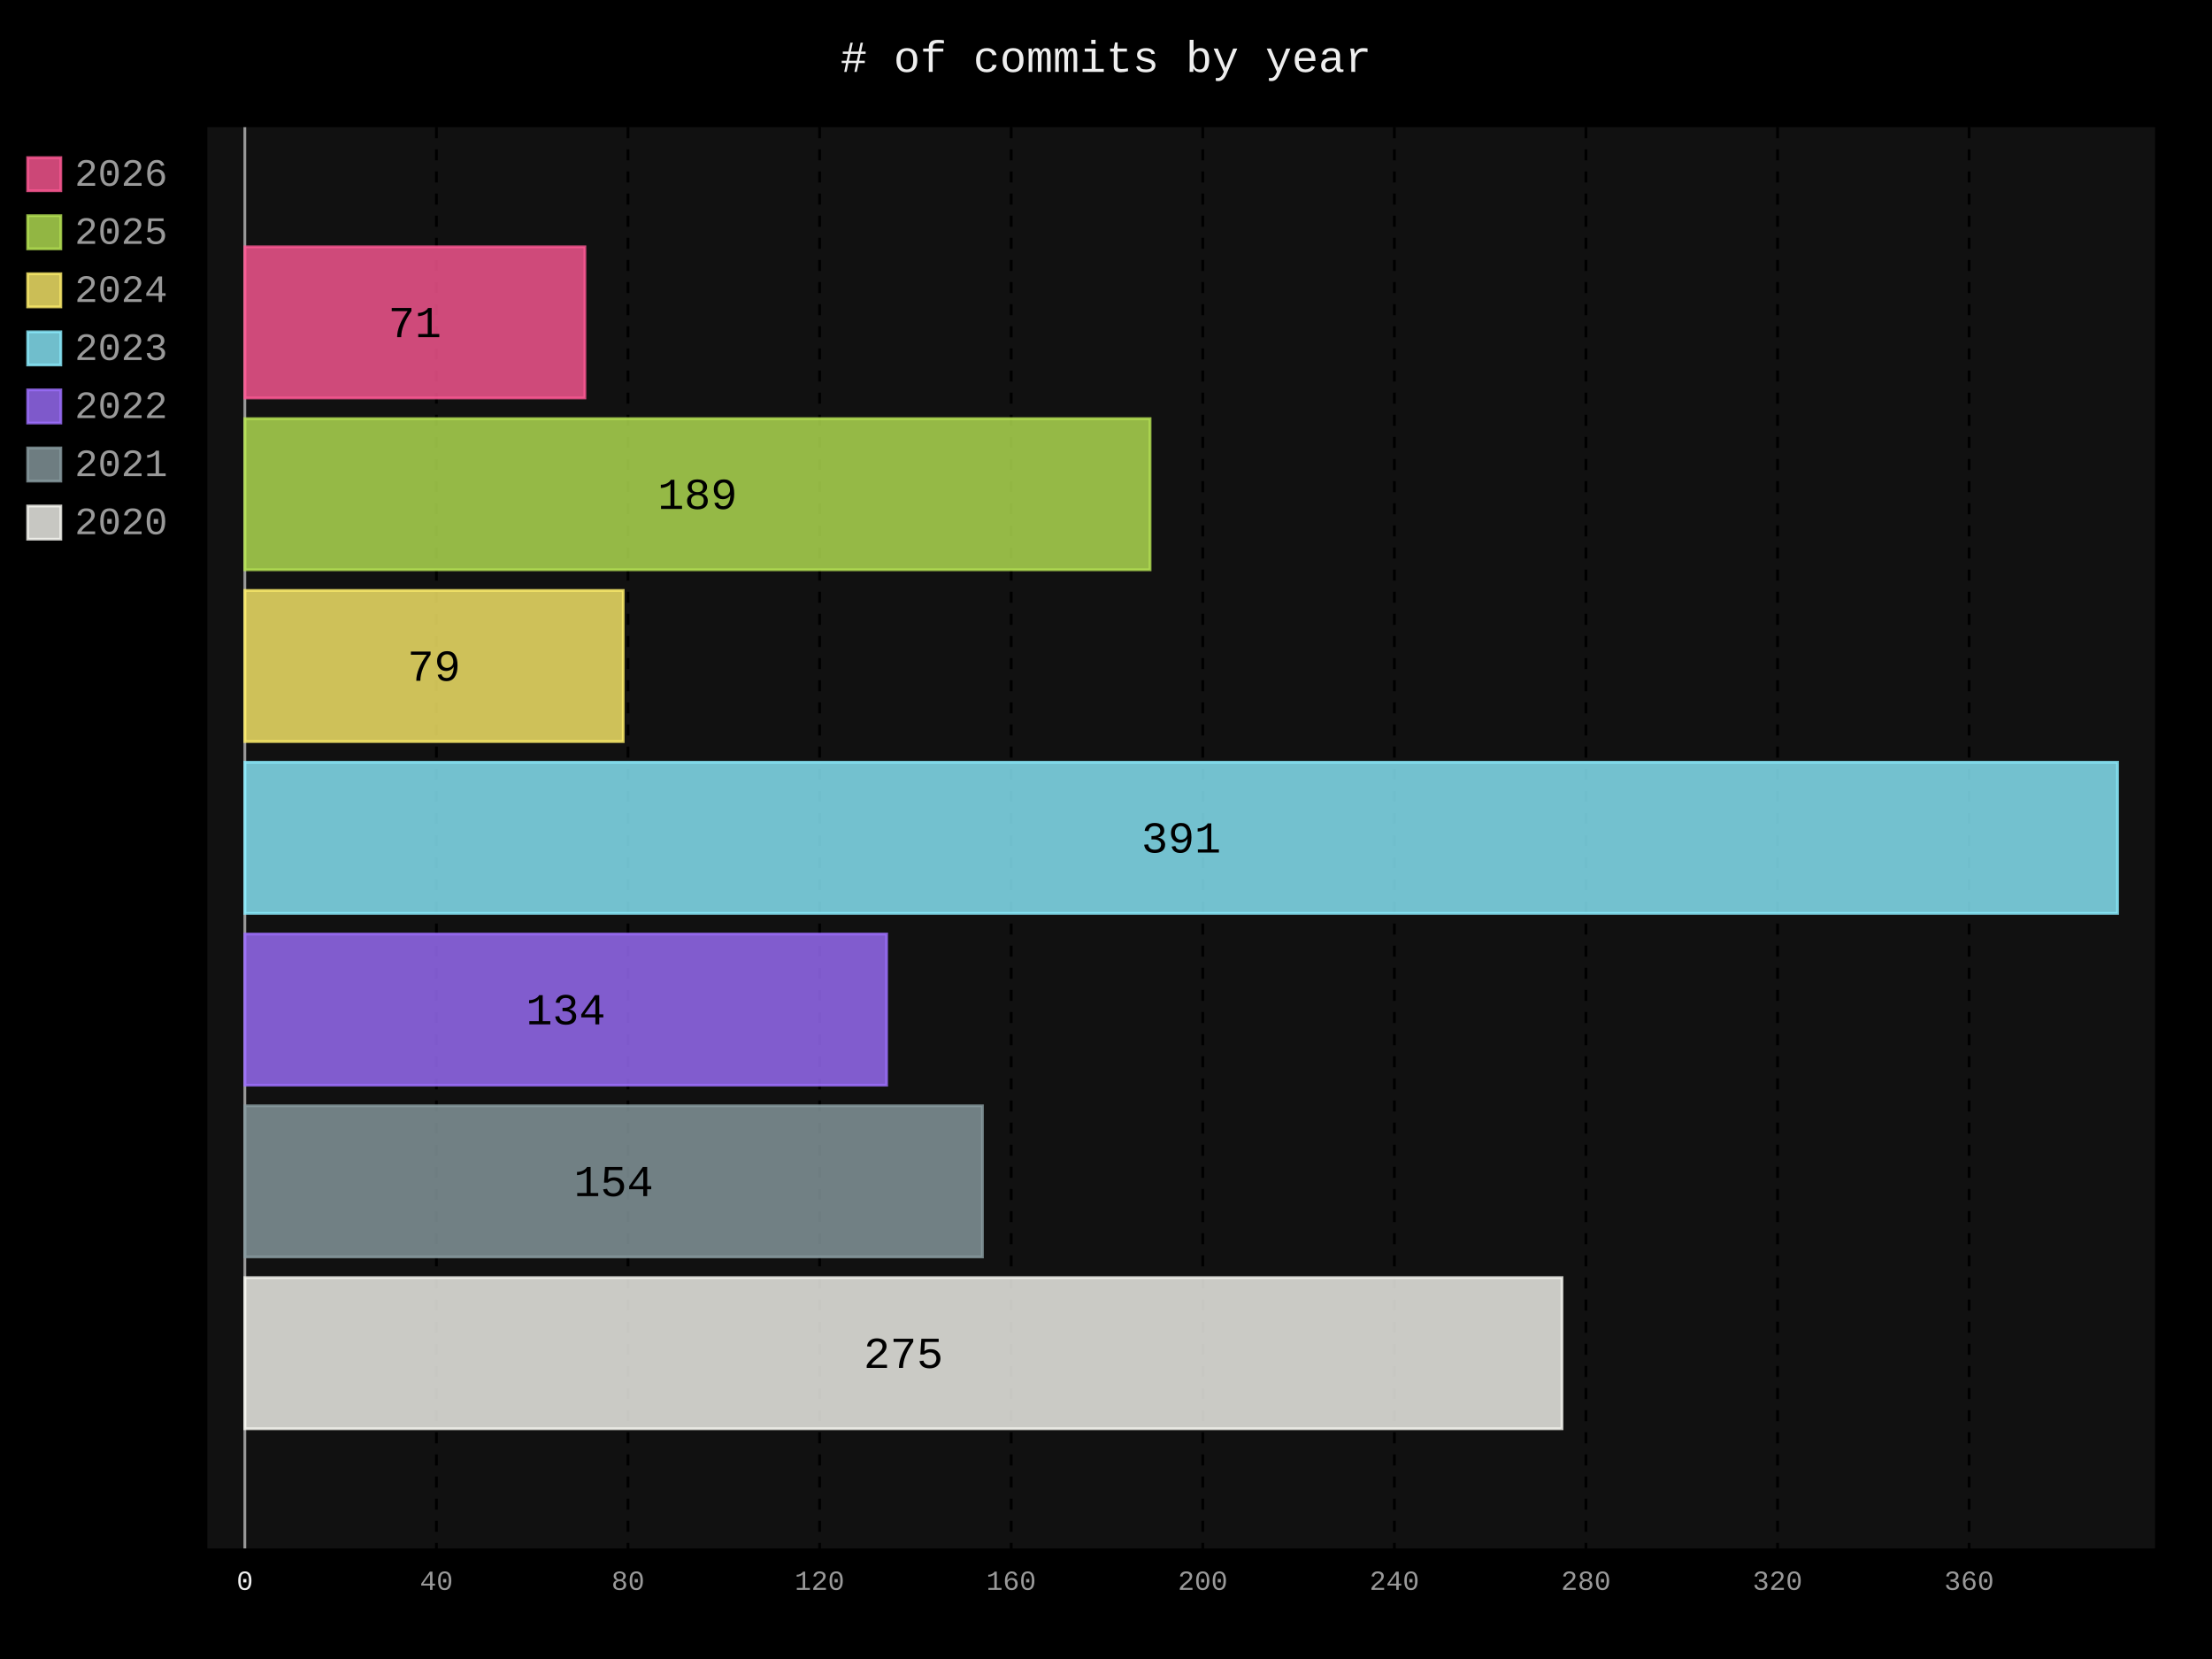
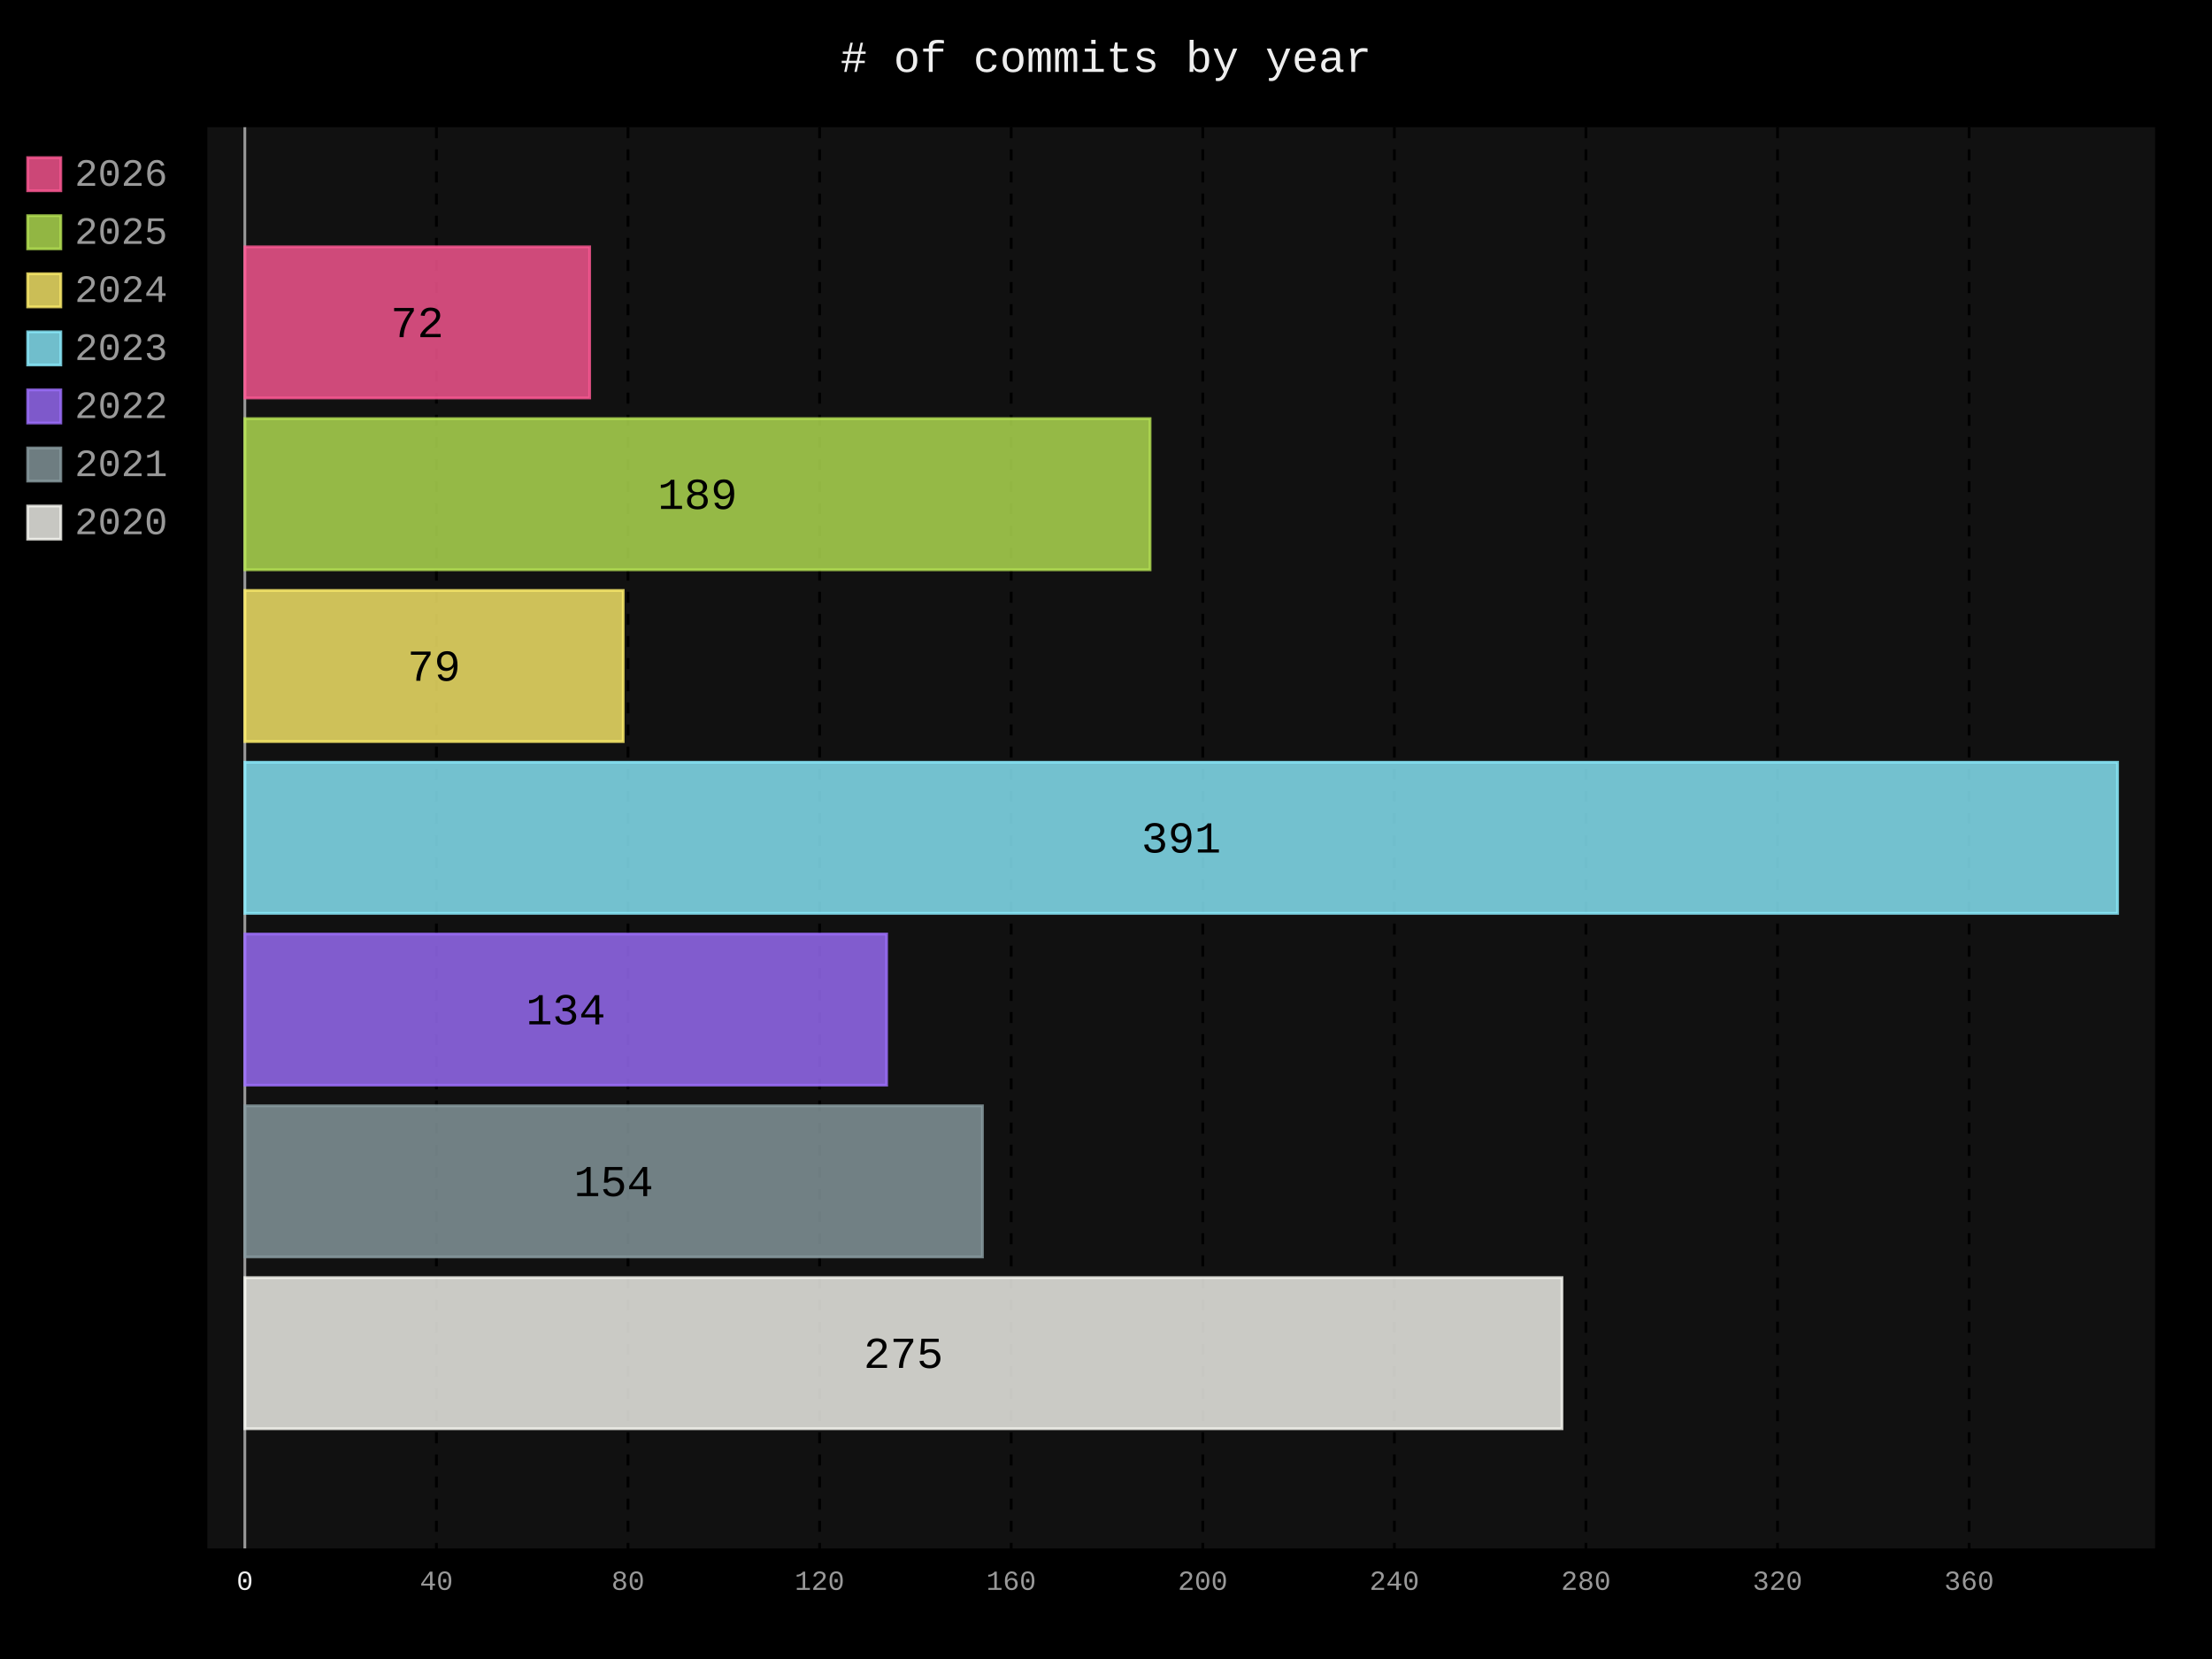
- <svg xmlns="http://www.w3.org/2000/svg" id="chart-75114670-6b56-458d-9fb2-926c801a9e85" class="pygal-chart" viewBox="0 0 800 600">
+ <svg xmlns="http://www.w3.org/2000/svg" id="chart-5e4db536-9100-4387-b437-337a0b459356" class="pygal-chart" viewBox="0 0 800 600">
  <defs>
-     <style type="text/css">#chart-75114670-6b56-458d-9fb2-926c801a9e85{-webkit-user-select:none;-webkit-font-smoothing:antialiased;font-family:Consolas,"Liberation Mono",Menlo,Courier,monospace}#chart-75114670-6b56-458d-9fb2-926c801a9e85 .title{font-family:Consolas,"Liberation Mono",Menlo,Courier,monospace;font-size:16px}#chart-75114670-6b56-458d-9fb2-926c801a9e85 .legends .legend text{font-family:Consolas,"Liberation Mono",Menlo,Courier,monospace;font-size:14px}#chart-75114670-6b56-458d-9fb2-926c801a9e85 .axis text{font-family:Consolas,"Liberation Mono",Menlo,Courier,monospace;font-size:10px}#chart-75114670-6b56-458d-9fb2-926c801a9e85 .axis text.major{font-family:Consolas,"Liberation Mono",Menlo,Courier,monospace;font-size:10px}#chart-75114670-6b56-458d-9fb2-926c801a9e85 .text-overlay text.value{font-family:Consolas,"Liberation Mono",Menlo,Courier,monospace;font-size:16px}#chart-75114670-6b56-458d-9fb2-926c801a9e85 .text-overlay text.label{font-family:Consolas,"Liberation Mono",Menlo,Courier,monospace;font-size:10px}#chart-75114670-6b56-458d-9fb2-926c801a9e85 .tooltip{font-family:Consolas,"Liberation Mono",Menlo,Courier,monospace;font-size:14px}#chart-75114670-6b56-458d-9fb2-926c801a9e85 text.no_data{font-family:Consolas,"Liberation Mono",Menlo,Courier,monospace;font-size:64px}
- #chart-75114670-6b56-458d-9fb2-926c801a9e85{background-color:black}#chart-75114670-6b56-458d-9fb2-926c801a9e85 path,#chart-75114670-6b56-458d-9fb2-926c801a9e85 line,#chart-75114670-6b56-458d-9fb2-926c801a9e85 rect,#chart-75114670-6b56-458d-9fb2-926c801a9e85 circle{-webkit-transition:250ms;-moz-transition:250ms;transition:250ms}#chart-75114670-6b56-458d-9fb2-926c801a9e85 .graph &gt; .background{fill:black}#chart-75114670-6b56-458d-9fb2-926c801a9e85 .plot &gt; .background{fill:#111}#chart-75114670-6b56-458d-9fb2-926c801a9e85 .graph{fill:#999}#chart-75114670-6b56-458d-9fb2-926c801a9e85 text.no_data{fill:#eee}#chart-75114670-6b56-458d-9fb2-926c801a9e85 .title{fill:#eee}#chart-75114670-6b56-458d-9fb2-926c801a9e85 .legends .legend text{fill:#999}#chart-75114670-6b56-458d-9fb2-926c801a9e85 .legends .legend:hover text{fill:#eee}#chart-75114670-6b56-458d-9fb2-926c801a9e85 .axis .line{stroke:#eee}#chart-75114670-6b56-458d-9fb2-926c801a9e85 .axis .guide.line{stroke:#555}#chart-75114670-6b56-458d-9fb2-926c801a9e85 .axis .major.line{stroke:#999}#chart-75114670-6b56-458d-9fb2-926c801a9e85 .axis text.major{fill:#eee}#chart-75114670-6b56-458d-9fb2-926c801a9e85 .axis.y .guides:hover .guide.line,#chart-75114670-6b56-458d-9fb2-926c801a9e85 .line-graph .axis.x .guides:hover .guide.line,#chart-75114670-6b56-458d-9fb2-926c801a9e85 .stackedline-graph .axis.x .guides:hover .guide.line,#chart-75114670-6b56-458d-9fb2-926c801a9e85 .xy-graph .axis.x .guides:hover .guide.line{stroke:#eee}#chart-75114670-6b56-458d-9fb2-926c801a9e85 .axis .guides:hover text{fill:#eee}#chart-75114670-6b56-458d-9fb2-926c801a9e85 .reactive{fill-opacity:.8;stroke-opacity:.8;stroke-width:1}#chart-75114670-6b56-458d-9fb2-926c801a9e85 .ci{stroke:#999}#chart-75114670-6b56-458d-9fb2-926c801a9e85 .reactive.active,#chart-75114670-6b56-458d-9fb2-926c801a9e85 .active .reactive{fill-opacity:.4;stroke-opacity:.9;stroke-width:4}#chart-75114670-6b56-458d-9fb2-926c801a9e85 .ci .reactive.active{stroke-width:1.5}#chart-75114670-6b56-458d-9fb2-926c801a9e85 .series text{fill:#eee}#chart-75114670-6b56-458d-9fb2-926c801a9e85 .tooltip rect{fill:#111;stroke:#eee;-webkit-transition:opacity 250ms;-moz-transition:opacity 250ms;transition:opacity 250ms}#chart-75114670-6b56-458d-9fb2-926c801a9e85 .tooltip .label{fill:#999}#chart-75114670-6b56-458d-9fb2-926c801a9e85 .tooltip .label{fill:#999}#chart-75114670-6b56-458d-9fb2-926c801a9e85 .tooltip .legend{font-size:.8em;fill:#555}#chart-75114670-6b56-458d-9fb2-926c801a9e85 .tooltip .x_label{font-size:.6em;fill:#eee}#chart-75114670-6b56-458d-9fb2-926c801a9e85 .tooltip .xlink{font-size:.5em;text-decoration:underline}#chart-75114670-6b56-458d-9fb2-926c801a9e85 .tooltip .value{font-size:1.5em}#chart-75114670-6b56-458d-9fb2-926c801a9e85 .bound{font-size:.5em}#chart-75114670-6b56-458d-9fb2-926c801a9e85 .max-value{font-size:.75em;fill:#555}#chart-75114670-6b56-458d-9fb2-926c801a9e85 .map-element{fill:#111;stroke:#555 !important}#chart-75114670-6b56-458d-9fb2-926c801a9e85 .map-element .reactive{fill-opacity:inherit;stroke-opacity:inherit}#chart-75114670-6b56-458d-9fb2-926c801a9e85 .color-0,#chart-75114670-6b56-458d-9fb2-926c801a9e85 .color-0 a:visited{stroke:#ff5995;fill:#ff5995}#chart-75114670-6b56-458d-9fb2-926c801a9e85 .color-1,#chart-75114670-6b56-458d-9fb2-926c801a9e85 .color-1 a:visited{stroke:#b6e354;fill:#b6e354}#chart-75114670-6b56-458d-9fb2-926c801a9e85 .color-2,#chart-75114670-6b56-458d-9fb2-926c801a9e85 .color-2 a:visited{stroke:#feed6c;fill:#feed6c}#chart-75114670-6b56-458d-9fb2-926c801a9e85 .color-3,#chart-75114670-6b56-458d-9fb2-926c801a9e85 .color-3 a:visited{stroke:#8cedff;fill:#8cedff}#chart-75114670-6b56-458d-9fb2-926c801a9e85 .color-4,#chart-75114670-6b56-458d-9fb2-926c801a9e85 .color-4 a:visited{stroke:#9e6ffe;fill:#9e6ffe}#chart-75114670-6b56-458d-9fb2-926c801a9e85 .color-5,#chart-75114670-6b56-458d-9fb2-926c801a9e85 .color-5 a:visited{stroke:#899ca1;fill:#899ca1}#chart-75114670-6b56-458d-9fb2-926c801a9e85 .color-6,#chart-75114670-6b56-458d-9fb2-926c801a9e85 .color-6 a:visited{stroke:#f8f8f2;fill:#f8f8f2}#chart-75114670-6b56-458d-9fb2-926c801a9e85 .text-overlay .color-0 text{fill:black}#chart-75114670-6b56-458d-9fb2-926c801a9e85 .text-overlay .color-1 text{fill:black}#chart-75114670-6b56-458d-9fb2-926c801a9e85 .text-overlay .color-2 text{fill:black}#chart-75114670-6b56-458d-9fb2-926c801a9e85 .text-overlay .color-3 text{fill:black}#chart-75114670-6b56-458d-9fb2-926c801a9e85 .text-overlay .color-4 text{fill:black}#chart-75114670-6b56-458d-9fb2-926c801a9e85 .text-overlay .color-5 text{fill:black}#chart-75114670-6b56-458d-9fb2-926c801a9e85 .text-overlay .color-6 text{fill:black}
- #chart-75114670-6b56-458d-9fb2-926c801a9e85 text.no_data{text-anchor:middle}#chart-75114670-6b56-458d-9fb2-926c801a9e85 .guide.line{fill:none}#chart-75114670-6b56-458d-9fb2-926c801a9e85 .centered{text-anchor:middle}#chart-75114670-6b56-458d-9fb2-926c801a9e85 .title{text-anchor:middle}#chart-75114670-6b56-458d-9fb2-926c801a9e85 .legends .legend text{fill-opacity:1}#chart-75114670-6b56-458d-9fb2-926c801a9e85 .axis.x text{text-anchor:middle}#chart-75114670-6b56-458d-9fb2-926c801a9e85 .axis.x:not(.web) text[transform]{text-anchor:start}#chart-75114670-6b56-458d-9fb2-926c801a9e85 .axis.x:not(.web) text[transform].backwards{text-anchor:end}#chart-75114670-6b56-458d-9fb2-926c801a9e85 .axis.y text{text-anchor:end}#chart-75114670-6b56-458d-9fb2-926c801a9e85 .axis.y text[transform].backwards{text-anchor:start}#chart-75114670-6b56-458d-9fb2-926c801a9e85 .axis.y2 text{text-anchor:start}#chart-75114670-6b56-458d-9fb2-926c801a9e85 .axis.y2 text[transform].backwards{text-anchor:end}#chart-75114670-6b56-458d-9fb2-926c801a9e85 .axis .guide.line{stroke-dasharray:4,4;stroke:black}#chart-75114670-6b56-458d-9fb2-926c801a9e85 .axis .major.guide.line{stroke-dasharray:6,6;stroke:black}#chart-75114670-6b56-458d-9fb2-926c801a9e85 .horizontal .axis.y .guide.line,#chart-75114670-6b56-458d-9fb2-926c801a9e85 .horizontal .axis.y2 .guide.line,#chart-75114670-6b56-458d-9fb2-926c801a9e85 .vertical .axis.x .guide.line{opacity:0}#chart-75114670-6b56-458d-9fb2-926c801a9e85 .horizontal .axis.always_show .guide.line,#chart-75114670-6b56-458d-9fb2-926c801a9e85 .vertical .axis.always_show .guide.line{opacity:1 !important}#chart-75114670-6b56-458d-9fb2-926c801a9e85 .axis.y .guides:hover .guide.line,#chart-75114670-6b56-458d-9fb2-926c801a9e85 .axis.y2 .guides:hover .guide.line,#chart-75114670-6b56-458d-9fb2-926c801a9e85 .axis.x .guides:hover .guide.line{opacity:1}#chart-75114670-6b56-458d-9fb2-926c801a9e85 .axis .guides:hover text{opacity:1}#chart-75114670-6b56-458d-9fb2-926c801a9e85 .nofill{fill:none}#chart-75114670-6b56-458d-9fb2-926c801a9e85 .subtle-fill{fill-opacity:.2}#chart-75114670-6b56-458d-9fb2-926c801a9e85 .dot{stroke-width:1px;fill-opacity:1;stroke-opacity:1}#chart-75114670-6b56-458d-9fb2-926c801a9e85 .dot.active{stroke-width:5px}#chart-75114670-6b56-458d-9fb2-926c801a9e85 .dot.negative{fill:transparent}#chart-75114670-6b56-458d-9fb2-926c801a9e85 text,#chart-75114670-6b56-458d-9fb2-926c801a9e85 tspan{stroke:none !important}#chart-75114670-6b56-458d-9fb2-926c801a9e85 .series text.active{opacity:1}#chart-75114670-6b56-458d-9fb2-926c801a9e85 .tooltip rect{fill-opacity:.95;stroke-width:.5}#chart-75114670-6b56-458d-9fb2-926c801a9e85 .tooltip text{fill-opacity:1}#chart-75114670-6b56-458d-9fb2-926c801a9e85 .showable{visibility:hidden}#chart-75114670-6b56-458d-9fb2-926c801a9e85 .showable.shown{visibility:visible}#chart-75114670-6b56-458d-9fb2-926c801a9e85 .gauge-background{fill:rgba(229,229,229,1);stroke:none}#chart-75114670-6b56-458d-9fb2-926c801a9e85 .bg-lines{stroke:black;stroke-width:2px}</style>
+     <style type="text/css">#chart-5e4db536-9100-4387-b437-337a0b459356{-webkit-user-select:none;-webkit-font-smoothing:antialiased;font-family:Consolas,"Liberation Mono",Menlo,Courier,monospace}#chart-5e4db536-9100-4387-b437-337a0b459356 .title{font-family:Consolas,"Liberation Mono",Menlo,Courier,monospace;font-size:16px}#chart-5e4db536-9100-4387-b437-337a0b459356 .legends .legend text{font-family:Consolas,"Liberation Mono",Menlo,Courier,monospace;font-size:14px}#chart-5e4db536-9100-4387-b437-337a0b459356 .axis text{font-family:Consolas,"Liberation Mono",Menlo,Courier,monospace;font-size:10px}#chart-5e4db536-9100-4387-b437-337a0b459356 .axis text.major{font-family:Consolas,"Liberation Mono",Menlo,Courier,monospace;font-size:10px}#chart-5e4db536-9100-4387-b437-337a0b459356 .text-overlay text.value{font-family:Consolas,"Liberation Mono",Menlo,Courier,monospace;font-size:16px}#chart-5e4db536-9100-4387-b437-337a0b459356 .text-overlay text.label{font-family:Consolas,"Liberation Mono",Menlo,Courier,monospace;font-size:10px}#chart-5e4db536-9100-4387-b437-337a0b459356 .tooltip{font-family:Consolas,"Liberation Mono",Menlo,Courier,monospace;font-size:14px}#chart-5e4db536-9100-4387-b437-337a0b459356 text.no_data{font-family:Consolas,"Liberation Mono",Menlo,Courier,monospace;font-size:64px}
+ #chart-5e4db536-9100-4387-b437-337a0b459356{background-color:black}#chart-5e4db536-9100-4387-b437-337a0b459356 path,#chart-5e4db536-9100-4387-b437-337a0b459356 line,#chart-5e4db536-9100-4387-b437-337a0b459356 rect,#chart-5e4db536-9100-4387-b437-337a0b459356 circle{-webkit-transition:250ms;-moz-transition:250ms;transition:250ms}#chart-5e4db536-9100-4387-b437-337a0b459356 .graph &gt; .background{fill:black}#chart-5e4db536-9100-4387-b437-337a0b459356 .plot &gt; .background{fill:#111}#chart-5e4db536-9100-4387-b437-337a0b459356 .graph{fill:#999}#chart-5e4db536-9100-4387-b437-337a0b459356 text.no_data{fill:#eee}#chart-5e4db536-9100-4387-b437-337a0b459356 .title{fill:#eee}#chart-5e4db536-9100-4387-b437-337a0b459356 .legends .legend text{fill:#999}#chart-5e4db536-9100-4387-b437-337a0b459356 .legends .legend:hover text{fill:#eee}#chart-5e4db536-9100-4387-b437-337a0b459356 .axis .line{stroke:#eee}#chart-5e4db536-9100-4387-b437-337a0b459356 .axis .guide.line{stroke:#555}#chart-5e4db536-9100-4387-b437-337a0b459356 .axis .major.line{stroke:#999}#chart-5e4db536-9100-4387-b437-337a0b459356 .axis text.major{fill:#eee}#chart-5e4db536-9100-4387-b437-337a0b459356 .axis.y .guides:hover .guide.line,#chart-5e4db536-9100-4387-b437-337a0b459356 .line-graph .axis.x .guides:hover .guide.line,#chart-5e4db536-9100-4387-b437-337a0b459356 .stackedline-graph .axis.x .guides:hover .guide.line,#chart-5e4db536-9100-4387-b437-337a0b459356 .xy-graph .axis.x .guides:hover .guide.line{stroke:#eee}#chart-5e4db536-9100-4387-b437-337a0b459356 .axis .guides:hover text{fill:#eee}#chart-5e4db536-9100-4387-b437-337a0b459356 .reactive{fill-opacity:.8;stroke-opacity:.8;stroke-width:1}#chart-5e4db536-9100-4387-b437-337a0b459356 .ci{stroke:#999}#chart-5e4db536-9100-4387-b437-337a0b459356 .reactive.active,#chart-5e4db536-9100-4387-b437-337a0b459356 .active .reactive{fill-opacity:.4;stroke-opacity:.9;stroke-width:4}#chart-5e4db536-9100-4387-b437-337a0b459356 .ci .reactive.active{stroke-width:1.5}#chart-5e4db536-9100-4387-b437-337a0b459356 .series text{fill:#eee}#chart-5e4db536-9100-4387-b437-337a0b459356 .tooltip rect{fill:#111;stroke:#eee;-webkit-transition:opacity 250ms;-moz-transition:opacity 250ms;transition:opacity 250ms}#chart-5e4db536-9100-4387-b437-337a0b459356 .tooltip .label{fill:#999}#chart-5e4db536-9100-4387-b437-337a0b459356 .tooltip .label{fill:#999}#chart-5e4db536-9100-4387-b437-337a0b459356 .tooltip .legend{font-size:.8em;fill:#555}#chart-5e4db536-9100-4387-b437-337a0b459356 .tooltip .x_label{font-size:.6em;fill:#eee}#chart-5e4db536-9100-4387-b437-337a0b459356 .tooltip .xlink{font-size:.5em;text-decoration:underline}#chart-5e4db536-9100-4387-b437-337a0b459356 .tooltip .value{font-size:1.5em}#chart-5e4db536-9100-4387-b437-337a0b459356 .bound{font-size:.5em}#chart-5e4db536-9100-4387-b437-337a0b459356 .max-value{font-size:.75em;fill:#555}#chart-5e4db536-9100-4387-b437-337a0b459356 .map-element{fill:#111;stroke:#555 !important}#chart-5e4db536-9100-4387-b437-337a0b459356 .map-element .reactive{fill-opacity:inherit;stroke-opacity:inherit}#chart-5e4db536-9100-4387-b437-337a0b459356 .color-0,#chart-5e4db536-9100-4387-b437-337a0b459356 .color-0 a:visited{stroke:#ff5995;fill:#ff5995}#chart-5e4db536-9100-4387-b437-337a0b459356 .color-1,#chart-5e4db536-9100-4387-b437-337a0b459356 .color-1 a:visited{stroke:#b6e354;fill:#b6e354}#chart-5e4db536-9100-4387-b437-337a0b459356 .color-2,#chart-5e4db536-9100-4387-b437-337a0b459356 .color-2 a:visited{stroke:#feed6c;fill:#feed6c}#chart-5e4db536-9100-4387-b437-337a0b459356 .color-3,#chart-5e4db536-9100-4387-b437-337a0b459356 .color-3 a:visited{stroke:#8cedff;fill:#8cedff}#chart-5e4db536-9100-4387-b437-337a0b459356 .color-4,#chart-5e4db536-9100-4387-b437-337a0b459356 .color-4 a:visited{stroke:#9e6ffe;fill:#9e6ffe}#chart-5e4db536-9100-4387-b437-337a0b459356 .color-5,#chart-5e4db536-9100-4387-b437-337a0b459356 .color-5 a:visited{stroke:#899ca1;fill:#899ca1}#chart-5e4db536-9100-4387-b437-337a0b459356 .color-6,#chart-5e4db536-9100-4387-b437-337a0b459356 .color-6 a:visited{stroke:#f8f8f2;fill:#f8f8f2}#chart-5e4db536-9100-4387-b437-337a0b459356 .text-overlay .color-0 text{fill:black}#chart-5e4db536-9100-4387-b437-337a0b459356 .text-overlay .color-1 text{fill:black}#chart-5e4db536-9100-4387-b437-337a0b459356 .text-overlay .color-2 text{fill:black}#chart-5e4db536-9100-4387-b437-337a0b459356 .text-overlay .color-3 text{fill:black}#chart-5e4db536-9100-4387-b437-337a0b459356 .text-overlay .color-4 text{fill:black}#chart-5e4db536-9100-4387-b437-337a0b459356 .text-overlay .color-5 text{fill:black}#chart-5e4db536-9100-4387-b437-337a0b459356 .text-overlay .color-6 text{fill:black}
+ #chart-5e4db536-9100-4387-b437-337a0b459356 text.no_data{text-anchor:middle}#chart-5e4db536-9100-4387-b437-337a0b459356 .guide.line{fill:none}#chart-5e4db536-9100-4387-b437-337a0b459356 .centered{text-anchor:middle}#chart-5e4db536-9100-4387-b437-337a0b459356 .title{text-anchor:middle}#chart-5e4db536-9100-4387-b437-337a0b459356 .legends .legend text{fill-opacity:1}#chart-5e4db536-9100-4387-b437-337a0b459356 .axis.x text{text-anchor:middle}#chart-5e4db536-9100-4387-b437-337a0b459356 .axis.x:not(.web) text[transform]{text-anchor:start}#chart-5e4db536-9100-4387-b437-337a0b459356 .axis.x:not(.web) text[transform].backwards{text-anchor:end}#chart-5e4db536-9100-4387-b437-337a0b459356 .axis.y text{text-anchor:end}#chart-5e4db536-9100-4387-b437-337a0b459356 .axis.y text[transform].backwards{text-anchor:start}#chart-5e4db536-9100-4387-b437-337a0b459356 .axis.y2 text{text-anchor:start}#chart-5e4db536-9100-4387-b437-337a0b459356 .axis.y2 text[transform].backwards{text-anchor:end}#chart-5e4db536-9100-4387-b437-337a0b459356 .axis .guide.line{stroke-dasharray:4,4;stroke:black}#chart-5e4db536-9100-4387-b437-337a0b459356 .axis .major.guide.line{stroke-dasharray:6,6;stroke:black}#chart-5e4db536-9100-4387-b437-337a0b459356 .horizontal .axis.y .guide.line,#chart-5e4db536-9100-4387-b437-337a0b459356 .horizontal .axis.y2 .guide.line,#chart-5e4db536-9100-4387-b437-337a0b459356 .vertical .axis.x .guide.line{opacity:0}#chart-5e4db536-9100-4387-b437-337a0b459356 .horizontal .axis.always_show .guide.line,#chart-5e4db536-9100-4387-b437-337a0b459356 .vertical .axis.always_show .guide.line{opacity:1 !important}#chart-5e4db536-9100-4387-b437-337a0b459356 .axis.y .guides:hover .guide.line,#chart-5e4db536-9100-4387-b437-337a0b459356 .axis.y2 .guides:hover .guide.line,#chart-5e4db536-9100-4387-b437-337a0b459356 .axis.x .guides:hover .guide.line{opacity:1}#chart-5e4db536-9100-4387-b437-337a0b459356 .axis .guides:hover text{opacity:1}#chart-5e4db536-9100-4387-b437-337a0b459356 .nofill{fill:none}#chart-5e4db536-9100-4387-b437-337a0b459356 .subtle-fill{fill-opacity:.2}#chart-5e4db536-9100-4387-b437-337a0b459356 .dot{stroke-width:1px;fill-opacity:1;stroke-opacity:1}#chart-5e4db536-9100-4387-b437-337a0b459356 .dot.active{stroke-width:5px}#chart-5e4db536-9100-4387-b437-337a0b459356 .dot.negative{fill:transparent}#chart-5e4db536-9100-4387-b437-337a0b459356 text,#chart-5e4db536-9100-4387-b437-337a0b459356 tspan{stroke:none !important}#chart-5e4db536-9100-4387-b437-337a0b459356 .series text.active{opacity:1}#chart-5e4db536-9100-4387-b437-337a0b459356 .tooltip rect{fill-opacity:.95;stroke-width:.5}#chart-5e4db536-9100-4387-b437-337a0b459356 .tooltip text{fill-opacity:1}#chart-5e4db536-9100-4387-b437-337a0b459356 .showable{visibility:hidden}#chart-5e4db536-9100-4387-b437-337a0b459356 .showable.shown{visibility:visible}#chart-5e4db536-9100-4387-b437-337a0b459356 .gauge-background{fill:rgba(229,229,229,1);stroke:none}#chart-5e4db536-9100-4387-b437-337a0b459356 .bg-lines{stroke:black;stroke-width:2px}</style>
  </defs>
  <g class="graph horizontalbar-graph horizontal">
    <rect x="0" y="0" width="800" height="600" class="background" />
    <g transform="translate(75, 46)" class="plot">
      <rect x="0" y="0" width="704.4" height="514" class="background" />
      <g class="axis x always_show">
        <g class="guides">
          <path d="M13.546 0 v514" class="axis major line" />
          <text x="13.546" y="529.0" class="major">0</text>
        </g>
        <g class="guides">
          <path d="M82.836 0 v514" class="guide line" />
          <text x="82.836" y="529.0" class="">40</text>
        </g>
        <g class="guides">
          <path d="M152.126 0 v514" class="guide line" />
          <text x="152.126" y="529.0" class="">80</text>
        </g>
        <g class="guides">
          <path d="M221.416 0 v514" class="guide line" />
          <text x="221.416" y="529.0" class="">120</text>
        </g>
        <g class="guides">
          <path d="M290.705 0 v514" class="guide line" />
          <text x="290.705" y="529.0" class="">160</text>
        </g>
        <g class="guides">
          <path d="M359.995 0 v514" class="guide line" />
          <text x="359.995" y="529.0" class="">200</text>
        </g>
        <g class="guides">
          <path d="M429.285 0 v514" class="guide line" />
          <text x="429.285" y="529.0" class="">240</text>
        </g>
        <g class="guides">
          <path d="M498.575 0 v514" class="guide line" />
          <text x="498.575" y="529.0" class="">280</text>
        </g>
        <g class="guides">
          <path d="M567.864 0 v514" class="guide line" />
          <text x="567.864" y="529.0" class="">320</text>
        </g>
        <g class="guides">
          <path d="M637.154 0 v514" class="guide line" />
          <text x="637.154" y="529.0" class="">360</text>
        </g>
      </g>
      <g class="series serie-6 color-6">
        <g class="bars">
          <g class="bar">
            <rect x="13.546" y="416.058" rx="0" ry="0" width="476.367" height="54.676" class="rect reactive tooltip-trigger" />
          </g>
        </g>
      </g>
      <g class="series serie-5 color-5">
        <g class="bars">
          <g class="bar">
            <rect x="13.546" y="353.926" rx="0" ry="0" width="266.766" height="54.676" class="rect reactive tooltip-trigger" />
          </g>
        </g>
      </g>
      <g class="series serie-4 color-4">
        <g class="bars">
          <g class="bar">
            <rect x="13.546" y="291.794" rx="0" ry="0" width="232.121" height="54.676" class="rect reactive tooltip-trigger" />
          </g>
        </g>
      </g>
      <g class="series serie-3 color-3">
        <g class="bars">
          <g class="bar">
            <rect x="13.546" y="229.662" rx="0" ry="0" width="677.308" height="54.676" class="rect reactive tooltip-trigger" />
          </g>
        </g>
      </g>
      <g class="series serie-2 color-2">
        <g class="bars">
          <g class="bar">
            <rect x="13.546" y="167.53" rx="0" ry="0" width="136.847" height="54.676" class="rect reactive tooltip-trigger" />
          </g>
        </g>
      </g>
      <g class="series serie-1 color-1">
        <g class="bars">
          <g class="bar">
            <rect x="13.546" y="105.398" rx="0" ry="0" width="327.394" height="54.676" class="rect reactive tooltip-trigger" />
          </g>
        </g>
      </g>
      <g class="series serie-0 color-0">
        <g class="bars">
          <g class="bar">
-             <rect x="13.546" y="43.266" rx="0" ry="0" width="122.989" height="54.676" class="rect reactive tooltip-trigger" />
+             <rect x="13.546" y="43.266" rx="0" ry="0" width="124.722" height="54.676" class="rect reactive tooltip-trigger" />
          </g>
        </g>
      </g>
    </g>
    <g class="titles">
      <text x="400.0" y="26" class="title plot_title"># of commits by year</text>
    </g>
    <g transform="translate(75, 46)" class="plot overlay">
      <g class="series serie-6 color-6" />
      <g class="series serie-5 color-5" />
      <g class="series serie-4 color-4" />
      <g class="series serie-3 color-3" />
      <g class="series serie-2 color-2" />
      <g class="series serie-1 color-1" />
      <g class="series serie-0 color-0" />
    </g>
    <g transform="translate(75, 46)" class="plot text-overlay">
      <g class="series serie-6 color-6">
        <text text-anchor="middle" x="251.73" y="448.729" class="value">275</text>
      </g>
      <g class="series serie-5 color-5">
        <text text-anchor="middle" x="146.929" y="386.597" class="value">154</text>
      </g>
      <g class="series serie-4 color-4">
        <text text-anchor="middle" x="129.607" y="324.465" class="value">134</text>
      </g>
      <g class="series serie-3 color-3">
        <text text-anchor="middle" x="352.2" y="262.333" class="value">391</text>
      </g>
      <g class="series serie-2 color-2">
        <text text-anchor="middle" x="81.97" y="200.201" class="value">79</text>
      </g>
      <g class="series serie-1 color-1">
        <text text-anchor="middle" x="177.243" y="138.07" class="value">189</text>
      </g>
      <g class="series serie-0 color-0">
-         <text text-anchor="middle" x="75.041" y="75.938" class="value">71</text>
+         <text text-anchor="middle" x="75.907" y="75.938" class="value">72</text>
      </g>
    </g>
    <g transform="translate(75, 46)" class="plot tooltip-overlay">
      <g transform="translate(0 0)" style="opacity: 0" class="tooltip">
        <rect rx="0" ry="0" width="0" height="0" class="tooltip-box" />
        <g class="text" />
      </g>
    </g>
    <g transform="translate(10, 56)" class="legends">
      <g id="activate-serie-0" class="legend reactive activate-serie">
        <rect x="0.0" y="1.0" width="12" height="12" class="color-0 reactive" />
        <text x="17.0" y="11.2">2026</text>
      </g>
      <g id="activate-serie-1" class="legend reactive activate-serie">
        <rect x="0.0" y="22.0" width="12" height="12" class="color-1 reactive" />
        <text x="17.0" y="32.2">2025</text>
      </g>
      <g id="activate-serie-2" class="legend reactive activate-serie">
        <rect x="0.0" y="43.0" width="12" height="12" class="color-2 reactive" />
        <text x="17.0" y="53.2">2024</text>
      </g>
      <g id="activate-serie-3" class="legend reactive activate-serie">
        <rect x="0.0" y="64.0" width="12" height="12" class="color-3 reactive" />
        <text x="17.0" y="74.2">2023</text>
      </g>
      <g id="activate-serie-4" class="legend reactive activate-serie">
        <rect x="0.0" y="85.0" width="12" height="12" class="color-4 reactive" />
        <text x="17.0" y="95.2">2022</text>
      </g>
      <g id="activate-serie-5" class="legend reactive activate-serie">
        <rect x="0.0" y="106.0" width="12" height="12" class="color-5 reactive" />
        <text x="17.0" y="116.2">2021</text>
      </g>
      <g id="activate-serie-6" class="legend reactive activate-serie">
        <rect x="0.0" y="127.0" width="12" height="12" class="color-6 reactive" />
        <text x="17.0" y="137.2">2020</text>
      </g>
    </g>
    <g transform="translate(790, 56)" class="legends" />
  </g>
</svg>
